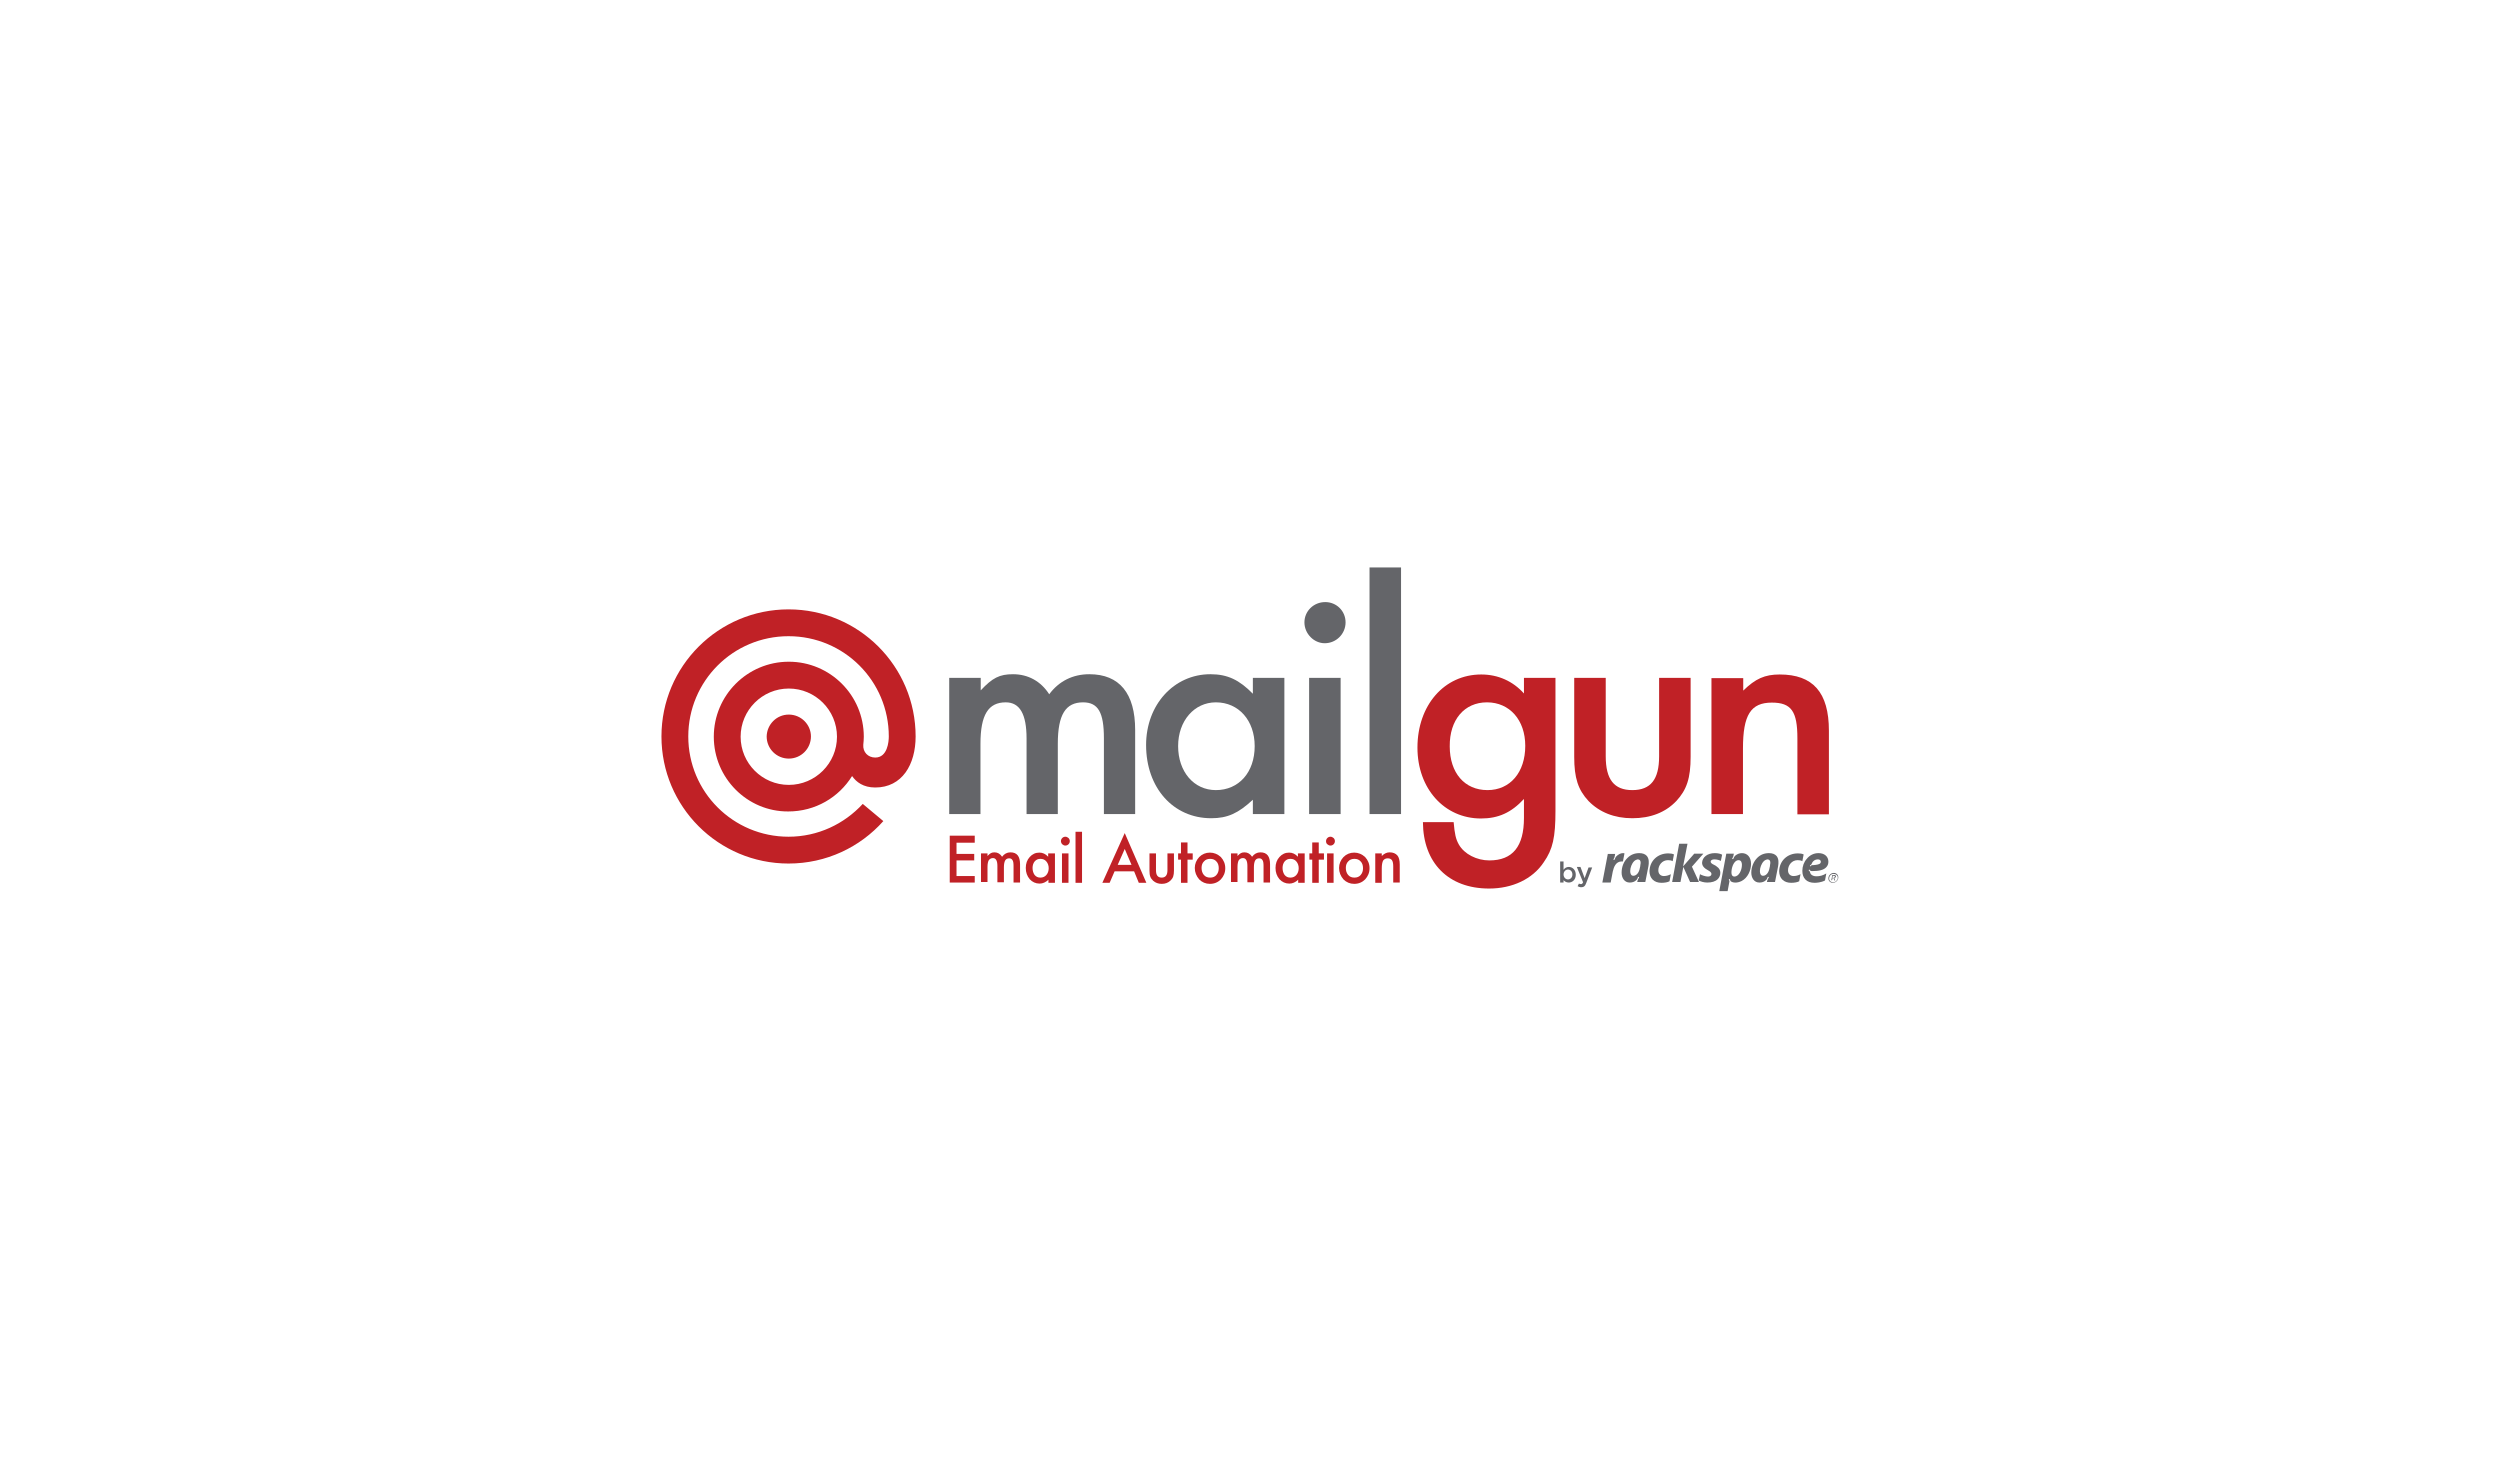
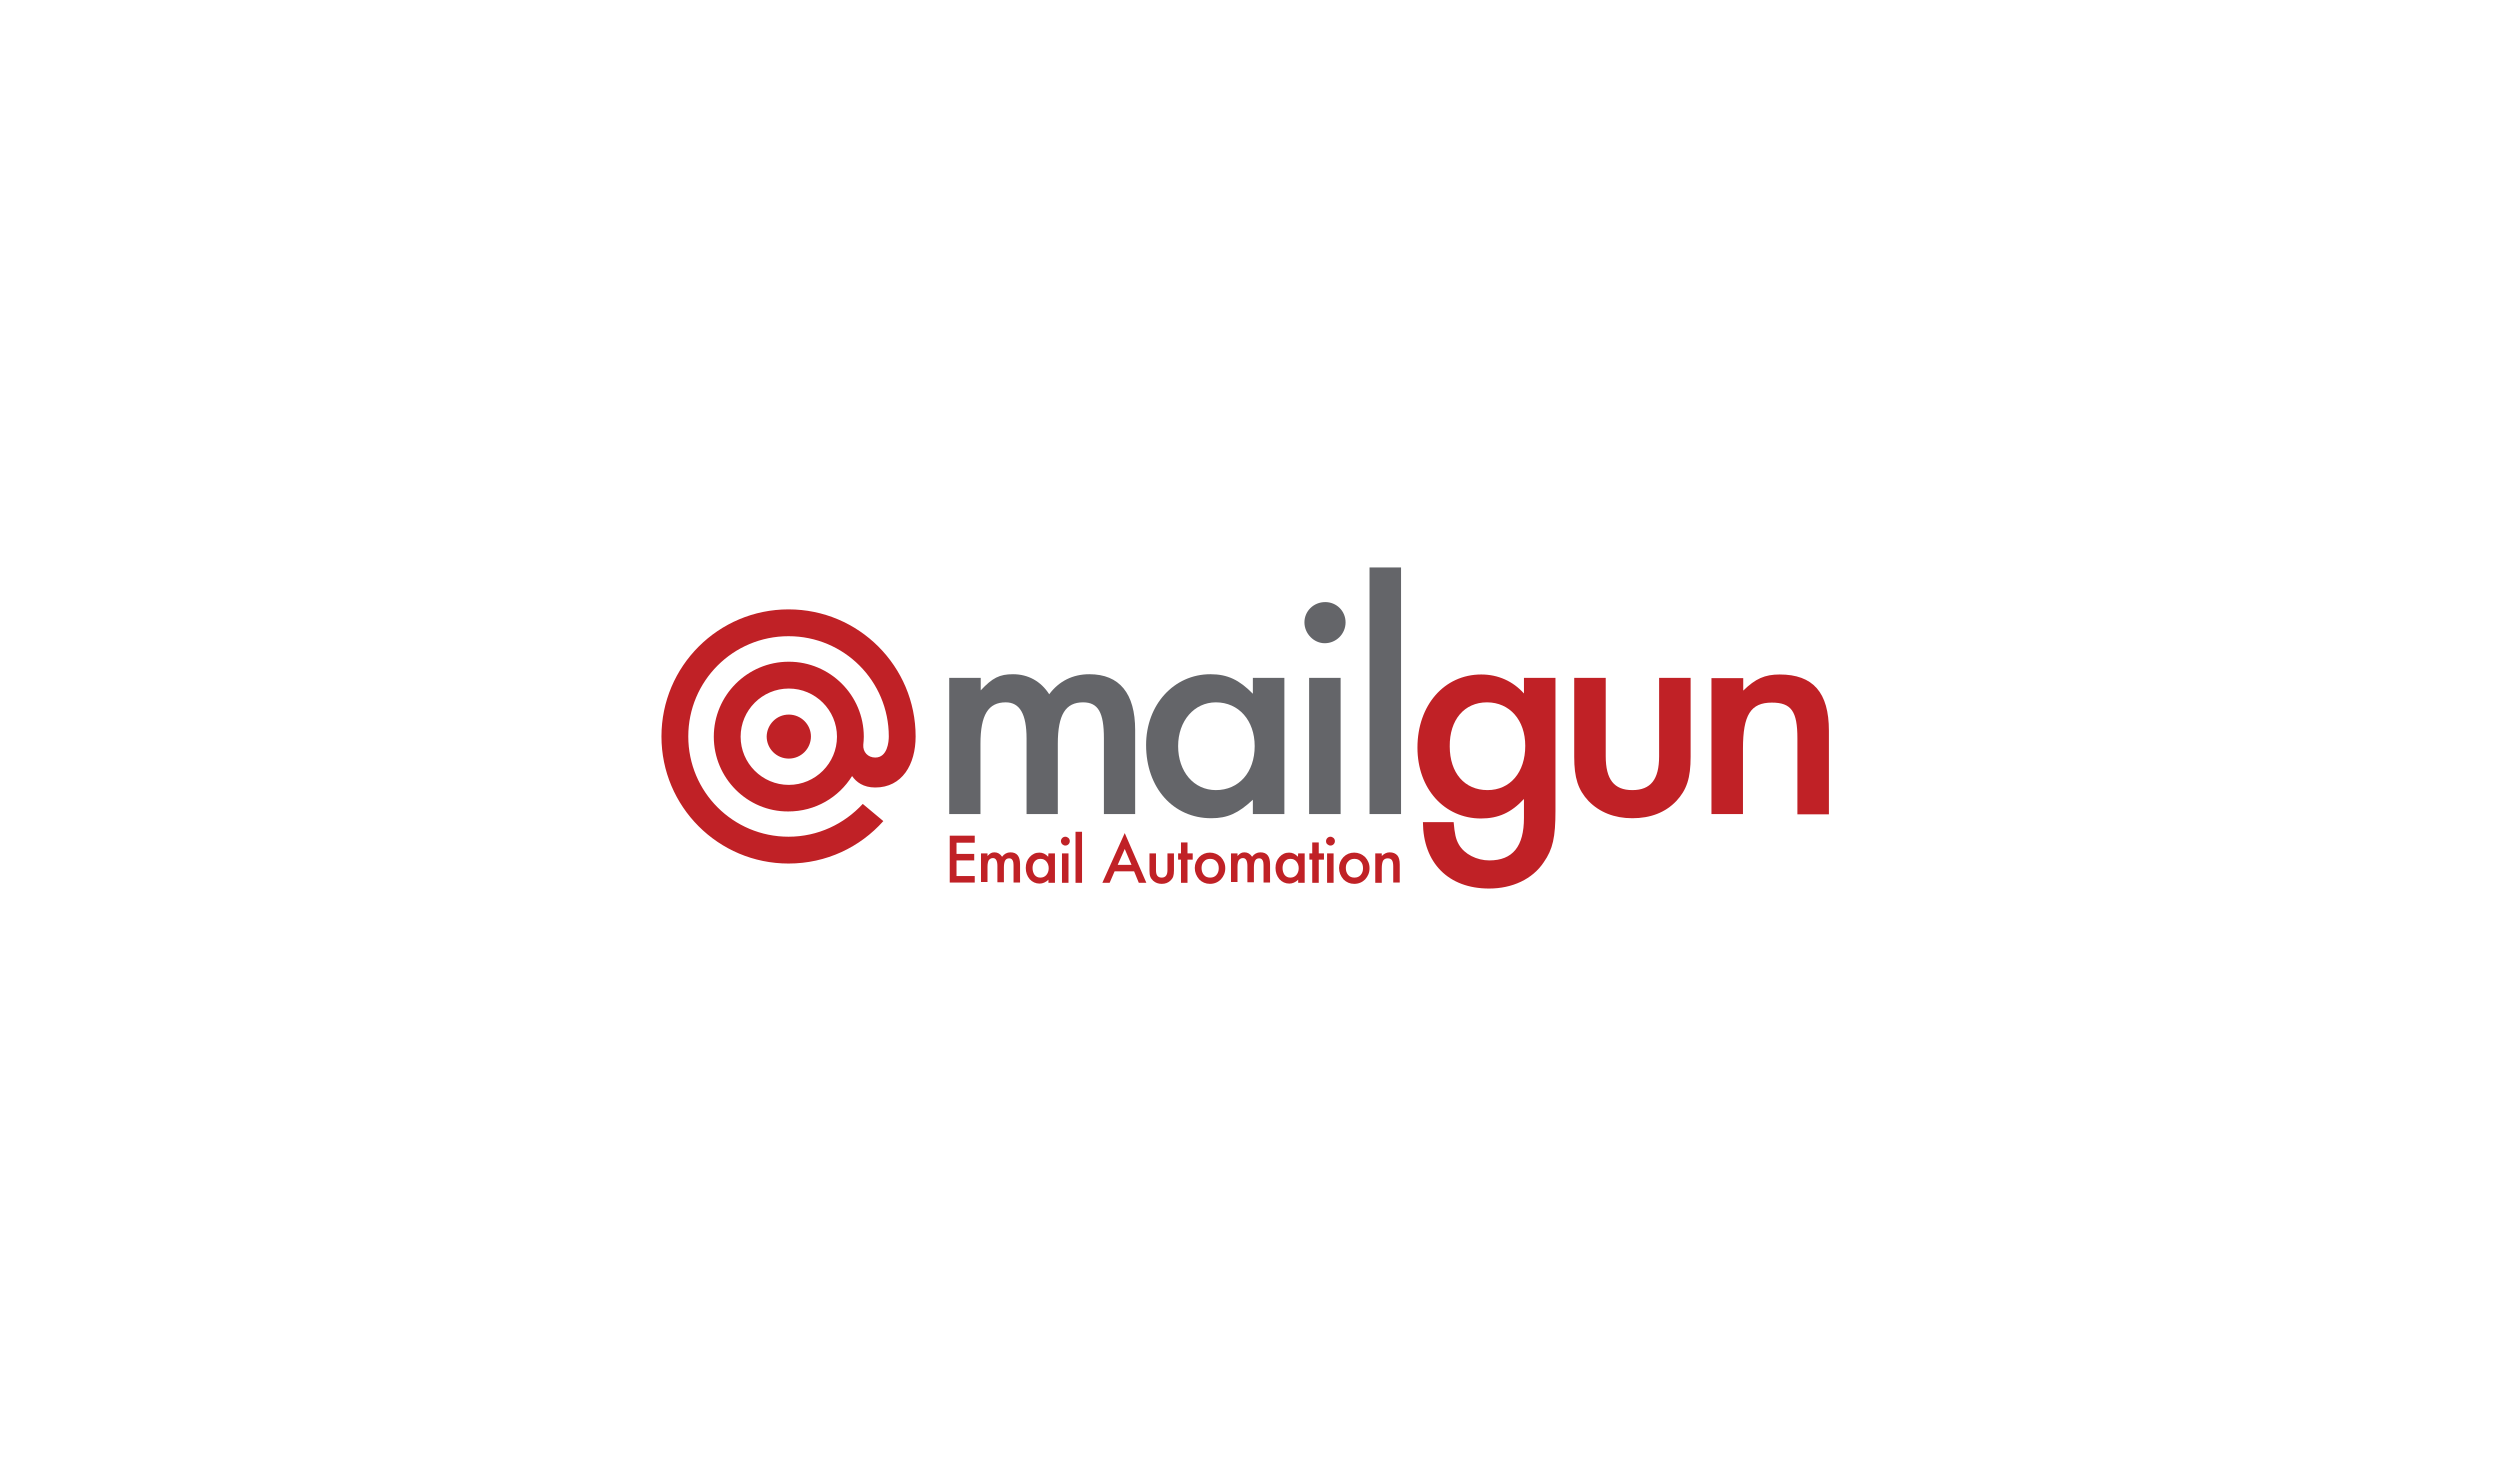
<svg xmlns="http://www.w3.org/2000/svg" version="1.1" id="Layer_1" x="0px" y="0px" viewBox="0 0 960 560" style="enable-background:new 0 0 960 560;" xml:space="preserve">
  <style type="text/css">
	.st0{fill:#C02126;}
- 	.st1{fill-rule:evenodd;clip-rule:evenodd;fill:#C02126;}
- 	.st2{fill-rule:evenodd;clip-rule:evenodd;fill:#646569;}
- 	.st3{fill:#646569;}
+ 	.st1{fill:#646569;}
</style>
  <g>
    <g>
      <path class="st0" d="M374.3,323.6h-7v4.3h6.8v2.5h-6.8v6h7v2.5h-9.6v-18h9.6V323.6z" />
-       <path class="st0" d="M376.7,327.7h2.5v1c0.5-0.5,0.9-0.9,1.3-1.1c0.4-0.2,0.8-0.3,1.4-0.3c1.2,0,2.2,0.6,2.9,1.7    c0.8-1.1,1.9-1.7,3.2-1.7c2.5,0,3.7,1.5,3.7,4.6v7h-2.5v-6.3c0-1.1-0.1-1.9-0.4-2.3c-0.3-0.5-0.7-0.7-1.3-0.7    c-0.7,0-1.2,0.3-1.5,0.8c-0.3,0.5-0.5,1.4-0.5,2.6v5.8H383v-6.3c0-2-0.6-3-1.7-3c-0.7,0-1.2,0.3-1.6,0.8c-0.3,0.5-0.5,1.4-0.5,2.6    v5.8h-2.5V327.7z" />
-       <path class="st0" d="M402.6,327.7h2.5V339h-2.5v-1.2c-1,1-2.2,1.5-3.4,1.5c-1.5,0-2.8-0.6-3.8-1.7c-1-1.2-1.5-2.6-1.5-4.3    c0-1.7,0.5-3.1,1.5-4.2c1-1.1,2.2-1.7,3.7-1.7c1.3,0,2.4,0.5,3.4,1.6V327.7z M396.5,333.3c0,1.1,0.3,2,0.8,2.7    c0.6,0.7,1.3,1,2.2,1c0.9,0,1.7-0.3,2.3-1c0.6-0.7,0.9-1.6,0.9-2.6s-0.3-1.9-0.9-2.6c-0.6-0.7-1.3-1-2.3-1c-0.9,0-1.6,0.3-2.2,1    C396.8,331.4,396.5,332.3,396.5,333.3z" />
-       <path class="st0" d="M407.4,323c0-0.5,0.2-0.9,0.5-1.2c0.3-0.3,0.7-0.5,1.2-0.5c0.5,0,0.8,0.2,1.2,0.5c0.3,0.3,0.5,0.7,0.5,1.2    c0,0.5-0.2,0.9-0.5,1.2c-0.3,0.3-0.7,0.5-1.2,0.5c-0.5,0-0.8-0.2-1.2-0.5C407.6,323.9,407.4,323.4,407.4,323z M410.3,327.7V339    h-2.5v-11.3H410.3z" />
+       <path class="st0" d="M376.7,327.7h2.5v1c0.5-0.5,0.9-0.9,1.3-1.1s0.8-0.3,1.4-0.3c1.2,0,2.2,0.6,2.9,1.7c0.8-1.1,1.9-1.7,3.2-1.7    c2.5,0,3.7,1.5,3.7,4.6v7h-2.5v-6.3c0-1.1-0.1-1.9-0.4-2.3c-0.3-0.5-0.7-0.7-1.3-0.7c-0.7,0-1.2,0.3-1.5,0.8s-0.5,1.4-0.5,2.6v5.8    H383v-6.3c0-2-0.6-3-1.7-3c-0.7,0-1.2,0.3-1.6,0.8c-0.3,0.5-0.5,1.4-0.5,2.6v5.8h-2.5L376.7,327.7L376.7,327.7z" />
+       <path class="st0" d="M402.6,327.7h2.5V339h-2.5v-1.2c-1,1-2.2,1.5-3.4,1.5c-1.5,0-2.8-0.6-3.8-1.7c-1-1.2-1.5-2.6-1.5-4.3    c0-1.7,0.5-3.1,1.5-4.2s2.2-1.7,3.7-1.7c1.3,0,2.4,0.5,3.4,1.6L402.6,327.7L402.6,327.7z M396.5,333.3c0,1.1,0.3,2,0.8,2.7    c0.6,0.7,1.3,1,2.2,1c0.9,0,1.7-0.3,2.3-1c0.6-0.7,0.9-1.6,0.9-2.6s-0.3-1.9-0.9-2.6s-1.3-1-2.3-1c-0.9,0-1.6,0.3-2.2,1    C396.8,331.4,396.5,332.3,396.5,333.3z" />
+       <path class="st0" d="M407.4,323c0-0.5,0.2-0.9,0.5-1.2c0.3-0.3,0.7-0.5,1.2-0.5s0.8,0.2,1.2,0.5c0.3,0.3,0.5,0.7,0.5,1.2    s-0.2,0.9-0.5,1.2c-0.3,0.3-0.7,0.5-1.2,0.5s-0.8-0.2-1.2-0.5C407.6,323.9,407.4,323.4,407.4,323z M410.3,327.7V339h-2.5v-11.3    H410.3z" />
      <path class="st0" d="M415.5,319.4V339H413v-19.6H415.5z" />
-       <path class="st0" d="M435.5,334.6h-7.5l-1.9,4.4h-2.8l8.6-19.1l8.3,19.1h-2.9L435.5,334.6z M434.5,332.1l-2.6-6.1l-2.7,6.1H434.5z    " />
+       <path class="st0" d="M435.5,334.6H428l-1.9,4.4h-2.8l8.6-19.1l8.3,19.1h-2.9L435.5,334.6z M434.5,332.1l-2.6-6.1l-2.7,6.1H434.5z" />
      <path class="st0" d="M443.9,327.7v6.5c0,1.9,0.7,2.8,2.2,2.8c1.4,0,2.2-0.9,2.2-2.8v-6.5h2.5v6.6c0,0.9-0.1,1.7-0.3,2.3    c-0.2,0.6-0.6,1.1-1.1,1.6c-0.9,0.8-1.9,1.2-3.3,1.2c-1.3,0-2.4-0.4-3.3-1.2c-0.5-0.5-0.9-1-1.1-1.6c-0.2-0.5-0.3-1.3-0.3-2.3    v-6.6H443.9z" />
      <path class="st0" d="M456,330.1v8.9h-2.5v-8.9h-1.1v-2.4h1.1v-4.2h2.5v4.2h2v2.4H456z" />
-       <path class="st0" d="M458.8,333.3c0-1.6,0.6-3,1.7-4.2c1.1-1.1,2.5-1.7,4.1-1.7c1.6,0,3,0.6,4.2,1.7c1.1,1.2,1.7,2.6,1.7,4.3    c0,1.7-0.6,3.1-1.7,4.3c-1.1,1.1-2.5,1.7-4.2,1.7c-1.6,0-3-0.6-4.1-1.7C459.4,336.4,458.8,335,458.8,333.3z M461.4,333.3    c0,1.1,0.3,2,0.9,2.7c0.6,0.7,1.4,1,2.4,1c1,0,1.8-0.3,2.4-1c0.6-0.7,0.9-1.5,0.9-2.6c0-1.1-0.3-2-0.9-2.6c-0.6-0.7-1.4-1-2.4-1    c-1,0-1.8,0.3-2.4,1C461.7,331.4,461.4,332.2,461.4,333.3z" />
-       <path class="st0" d="M472.7,327.7h2.5v1c0.5-0.5,0.9-0.9,1.3-1.1c0.4-0.2,0.8-0.3,1.4-0.3c1.2,0,2.2,0.6,2.9,1.7    c0.8-1.1,1.9-1.7,3.2-1.7c2.5,0,3.7,1.5,3.7,4.6v7h-2.5v-6.3c0-1.1-0.1-1.9-0.4-2.3c-0.3-0.5-0.7-0.7-1.3-0.7    c-0.7,0-1.2,0.3-1.5,0.8c-0.3,0.5-0.5,1.4-0.5,2.6v5.8H479v-6.3c0-2-0.6-3-1.7-3c-0.7,0-1.2,0.3-1.6,0.8c-0.3,0.5-0.5,1.4-0.5,2.6    v5.8h-2.5V327.7z" />
-       <path class="st0" d="M498.5,327.7h2.5V339h-2.5v-1.2c-1,1-2.2,1.5-3.4,1.5c-1.5,0-2.8-0.6-3.8-1.7c-1-1.2-1.5-2.6-1.5-4.3    c0-1.7,0.5-3.1,1.5-4.2c1-1.1,2.2-1.7,3.7-1.7c1.3,0,2.4,0.5,3.4,1.6V327.7z M492.5,333.3c0,1.1,0.3,2,0.8,2.7    c0.6,0.7,1.3,1,2.2,1c0.9,0,1.7-0.3,2.3-1c0.6-0.7,0.9-1.6,0.9-2.6s-0.3-1.9-0.9-2.6c-0.6-0.7-1.3-1-2.3-1c-0.9,0-1.6,0.3-2.2,1    C492.8,331.4,492.5,332.3,492.5,333.3z" />
+       <path class="st0" d="M458.8,333.3c0-1.6,0.6-3,1.7-4.2c1.1-1.1,2.5-1.7,4.1-1.7s3,0.6,4.2,1.7c1.1,1.2,1.7,2.6,1.7,4.3    c0,1.7-0.6,3.1-1.7,4.3c-1.1,1.1-2.5,1.7-4.2,1.7c-1.6,0-3-0.6-4.1-1.7C459.4,336.4,458.8,335,458.8,333.3z M461.4,333.3    c0,1.1,0.3,2,0.9,2.7s1.4,1,2.4,1s1.8-0.3,2.4-1s0.9-1.5,0.9-2.6s-0.3-2-0.9-2.6c-0.6-0.7-1.4-1-2.4-1s-1.8,0.3-2.4,1    C461.7,331.4,461.4,332.2,461.4,333.3z" />
+       <path class="st0" d="M472.7,327.7h2.5v1c0.5-0.5,0.9-0.9,1.3-1.1s0.8-0.3,1.4-0.3c1.2,0,2.2,0.6,2.9,1.7c0.8-1.1,1.9-1.7,3.2-1.7    c2.5,0,3.7,1.5,3.7,4.6v7h-2.5v-6.3c0-1.1-0.1-1.9-0.4-2.3c-0.3-0.5-0.7-0.7-1.3-0.7c-0.7,0-1.2,0.3-1.5,0.8s-0.5,1.4-0.5,2.6v5.8    H479v-6.3c0-2-0.6-3-1.7-3c-0.7,0-1.2,0.3-1.6,0.8c-0.3,0.5-0.5,1.4-0.5,2.6v5.8h-2.5L472.7,327.7L472.7,327.7z" />
+       <path class="st0" d="M498.5,327.7h2.5V339h-2.5v-1.2c-1,1-2.2,1.5-3.4,1.5c-1.5,0-2.8-0.6-3.8-1.7c-1-1.2-1.5-2.6-1.5-4.3    c0-1.7,0.5-3.1,1.5-4.2s2.2-1.7,3.7-1.7c1.3,0,2.4,0.5,3.4,1.6L498.5,327.7L498.5,327.7z M492.5,333.3c0,1.1,0.3,2,0.8,2.7    c0.6,0.7,1.3,1,2.2,1c0.9,0,1.7-0.3,2.3-1c0.6-0.7,0.9-1.6,0.9-2.6s-0.3-1.9-0.9-2.6s-1.3-1-2.3-1c-0.9,0-1.6,0.3-2.2,1    C492.8,331.4,492.5,332.3,492.5,333.3z" />
      <path class="st0" d="M506.4,330.1v8.9h-2.5v-8.9h-1.1v-2.4h1.1v-4.2h2.5v4.2h2v2.4H506.4z" />
-       <path class="st0" d="M509.2,323c0-0.5,0.2-0.9,0.5-1.2c0.3-0.3,0.7-0.5,1.2-0.5c0.5,0,0.8,0.2,1.2,0.5c0.3,0.3,0.5,0.7,0.5,1.2    c0,0.5-0.2,0.9-0.5,1.2c-0.3,0.3-0.7,0.5-1.2,0.5s-0.8-0.2-1.2-0.5C509.3,323.9,509.2,323.4,509.2,323z M512.1,327.7V339h-2.5    v-11.3H512.1z" />
-       <path class="st0" d="M514.2,333.3c0-1.6,0.6-3,1.7-4.2c1.1-1.1,2.5-1.7,4.1-1.7c1.6,0,3,0.6,4.2,1.7c1.1,1.2,1.7,2.6,1.7,4.3    c0,1.7-0.6,3.1-1.7,4.3c-1.1,1.1-2.5,1.7-4.2,1.7c-1.6,0-3-0.6-4.1-1.7C514.8,336.4,514.2,335,514.2,333.3z M516.8,333.3    c0,1.1,0.3,2,0.9,2.7c0.6,0.7,1.4,1,2.4,1c1,0,1.8-0.3,2.4-1c0.6-0.7,0.9-1.5,0.9-2.6c0-1.1-0.3-2-0.9-2.6c-0.6-0.7-1.4-1-2.4-1    c-1,0-1.8,0.3-2.4,1C517.1,331.4,516.8,332.2,516.8,333.3z" />
-       <path class="st0" d="M528.1,327.7h2.5v1c0.9-0.9,1.9-1.4,3-1.4c1.3,0,2.3,0.4,3,1.2c0.6,0.7,0.9,1.9,0.9,3.5v6.9H535v-6.3    c0-1.1-0.2-1.9-0.5-2.3c-0.3-0.4-0.8-0.7-1.6-0.7c-0.8,0-1.4,0.3-1.8,0.9c-0.3,0.6-0.5,1.6-0.5,3v5.5h-2.5V327.7z" />
+       <path class="st0" d="M509.2,323c0-0.5,0.2-0.9,0.5-1.2c0.3-0.3,0.7-0.5,1.2-0.5s0.8,0.2,1.2,0.5c0.3,0.3,0.5,0.7,0.5,1.2    s-0.2,0.9-0.5,1.2c-0.3,0.3-0.7,0.5-1.2,0.5s-0.8-0.2-1.2-0.5C509.3,323.9,509.2,323.4,509.2,323z M512.1,327.7V339h-2.5v-11.3    H512.1z" />
+       <path class="st0" d="M514.2,333.3c0-1.6,0.6-3,1.7-4.2c1.1-1.1,2.5-1.7,4.1-1.7s3,0.6,4.2,1.7c1.1,1.2,1.7,2.6,1.7,4.3    c0,1.7-0.6,3.1-1.7,4.3c-1.1,1.1-2.5,1.7-4.2,1.7c-1.6,0-3-0.6-4.1-1.7C514.8,336.4,514.2,335,514.2,333.3z M516.8,333.3    c0,1.1,0.3,2,0.9,2.7c0.6,0.7,1.4,1,2.4,1s1.8-0.3,2.4-1c0.6-0.7,0.9-1.5,0.9-2.6s-0.3-2-0.9-2.6c-0.6-0.7-1.4-1-2.4-1    s-1.8,0.3-2.4,1C517.1,331.4,516.8,332.2,516.8,333.3z" />
+       <path class="st0" d="M528.1,327.7h2.5v1c0.9-0.9,1.9-1.4,3-1.4c1.3,0,2.3,0.4,3,1.2c0.6,0.7,0.9,1.9,0.9,3.5v6.9H535v-6.3    c0-1.1-0.2-1.9-0.5-2.3s-0.8-0.7-1.6-0.7s-1.4,0.3-1.8,0.9c-0.3,0.6-0.5,1.6-0.5,3v5.5h-2.5L528.1,327.7L528.1,327.7z" />
    </g>
    <g>
      <g>
-         <path class="st1" d="M597.3,260.3h-12.1v6c-4.2-4.7-9.9-7.3-16.4-7.3c-14.2,0-24.5,11.8-24.5,28.1c0,15.7,10.3,27.2,24.4,27.2     c6.6,0,11.6-2.2,16.5-7.5v7.3c0,10.9-4.3,16.3-13.3,16.3c-4.8,0-9.6-2.4-11.7-6.1c-1.2-2.1-1.6-4.1-2-8.6h-11.8     c0.1,15.7,9.8,25.5,25.4,25.5c8.9,0,16.7-3.6,21-10.1c3.5-5,4.5-9.6,4.5-19.8V260.3z M571,269.7c8.7,0,14.7,6.8,14.7,16.7     c0,10.2-5.8,17-14.5,17c-8.8,0-14.5-6.6-14.5-16.8C556.6,276.4,562.3,269.7,571,269.7z" />
-         <path class="st2" d="M364.5,260.3v52.3h12v-27c0-11.1,3-15.9,9.7-15.9c5.4,0,8,4.5,8,13.9v29h12v-27c0-11.2,3-15.9,9.7-15.9     c5.8,0,8,3.9,8,13.8v29.1h12v-32.3c0-14-6-21.4-17.6-21.4c-6.4,0-11.7,2.7-15.4,7.7c-3.2-5-8.1-7.7-13.9-7.7     c-5.2,0-7.9,1.4-12.4,6.2v-4.8H364.5z" />
-         <path class="st2" d="M481.1,260.3v6.1c-5.2-5.3-9.7-7.5-16.3-7.5c-14,0-24.7,11.7-24.7,27.2c0,16.4,10.4,28.1,25,28.1     c6.3,0,10.4-1.9,16-7.1v5.5h12.1v-52.3H481.1z M466.9,269.7c8.8,0,14.9,7,14.9,16.8c0,10.1-6.1,16.9-14.9,16.9     c-8.5,0-14.5-7.1-14.5-16.9C452.4,276.8,458.6,269.7,466.9,269.7z" />
-         <path class="st2" d="M514.8,260.3h-12.1v52.3h12.1V260.3z M508.9,231.2c-4.5,0-8,3.5-8,7.8c0,4.3,3.6,8,7.8,8c4.4,0,8-3.6,8-8     C516.7,234.6,513.2,231.2,508.9,231.2z" />
-         <rect x="525.9" y="217.9" class="st2" width="12.1" height="94.7" />
-         <path class="st1" d="M616.6,260.3h-12.1v30.3c0,8.2,1.5,12.7,5.5,17c4.2,4.3,9.9,6.6,16.8,6.6c7,0,12.7-2.2,16.9-6.6     c4-4.3,5.5-8.8,5.5-17v-30.3h-12.1v30.1c0,8.9-3.2,13-10.3,13c-7,0-10.2-4.1-10.2-13V260.3z" />
-         <path class="st1" d="M657.2,260.3v52.3h12.1v-25.2c0-12.9,3-17.6,11.1-17.6c7.5,0,9.8,3.4,9.8,13.7v29.2h12.1v-32.1     c0-14.7-6.1-21.6-18.9-21.6c-5.7,0-9.3,1.6-14,6.2v-4.8H657.2z" />
+         <path class="st0" d="M597.3,260.3h-12.1v6c-4.2-4.7-9.9-7.3-16.4-7.3c-14.2,0-24.5,11.8-24.5,28.1c0,15.7,10.3,27.2,24.4,27.2     c6.6,0,11.6-2.2,16.5-7.5v7.3c0,10.9-4.3,16.3-13.3,16.3c-4.8,0-9.6-2.4-11.7-6.1c-1.2-2.1-1.6-4.1-2-8.6h-11.8     c0.1,15.7,9.8,25.5,25.4,25.5c8.9,0,16.7-3.6,21-10.1c3.5-5,4.5-9.6,4.5-19.8L597.3,260.3L597.3,260.3z M571,269.7     c8.7,0,14.7,6.8,14.7,16.7c0,10.2-5.8,17-14.5,17c-8.8,0-14.5-6.6-14.5-16.8C556.6,276.4,562.3,269.7,571,269.7z" />
+         <path class="st1" d="M364.5,260.3v52.3h12v-27c0-11.1,3-15.9,9.7-15.9c5.4,0,8,4.5,8,13.9v29h12v-27c0-11.2,3-15.9,9.7-15.9     c5.8,0,8,3.9,8,13.8v29.1h12v-32.3c0-14-6-21.4-17.6-21.4c-6.4,0-11.7,2.7-15.4,7.7c-3.2-5-8.1-7.7-13.9-7.7     c-5.2,0-7.9,1.4-12.4,6.2v-4.8L364.5,260.3L364.5,260.3z" />
+         <path class="st1" d="M481.1,260.3v6.1c-5.2-5.3-9.7-7.5-16.3-7.5c-14,0-24.7,11.7-24.7,27.2c0,16.4,10.4,28.1,25,28.1     c6.3,0,10.4-1.9,16-7.1v5.5h12.1v-52.3L481.1,260.3L481.1,260.3z M466.9,269.7c8.8,0,14.9,7,14.9,16.8c0,10.1-6.1,16.9-14.9,16.9     c-8.5,0-14.5-7.1-14.5-16.9C452.4,276.8,458.6,269.7,466.9,269.7z" />
+         <path class="st1" d="M514.8,260.3h-12.1v52.3h12.1V260.3z M508.9,231.2c-4.5,0-8,3.5-8,7.8s3.6,8,7.8,8c4.4,0,8-3.6,8-8     C516.7,234.6,513.2,231.2,508.9,231.2z" />
+         <rect x="525.9" y="217.9" class="st1" width="12.1" height="94.7" />
+         <path class="st0" d="M616.6,260.3h-12.1v30.3c0,8.2,1.5,12.7,5.5,17c4.2,4.3,9.9,6.6,16.8,6.6c7,0,12.7-2.2,16.9-6.6     c4-4.3,5.5-8.8,5.5-17v-30.3h-12.1v30.1c0,8.9-3.2,13-10.3,13c-7,0-10.2-4.1-10.2-13L616.6,260.3L616.6,260.3z" />
+         <path class="st0" d="M657.2,260.3v52.3h12.1v-25.2c0-12.9,3-17.6,11.1-17.6c7.5,0,9.8,3.4,9.8,13.7v29.2h12.1v-32.1     c0-14.7-6.1-21.6-18.9-21.6c-5.7,0-9.3,1.6-14,6.2v-4.8h-12.2V260.3z" />
      </g>
-       <path class="st0" d="M302.9,264.4c-10.2,0-18.5,8.3-18.5,18.5s8.3,18.5,18.5,18.5c10.2,0,18.5-8.3,18.5-18.5    S313.1,264.4,302.9,264.4z M274.1,282.9c0-15.9,12.9-28.8,28.8-28.8c15.9,0,28.8,12.9,28.8,28.8c0,1.1-0.1,2.1-0.2,3.1    c-0.2,2.8,1.8,4.9,4.6,4.9c4.7,0,5.2-6.1,5.2-8.1c0-21.3-17.2-38.5-38.5-38.5s-38.5,17.2-38.5,38.5c0,21.3,17.2,38.5,38.5,38.5    c11.3,0,21.4-4.9,28.5-12.6l7.9,6.6c-8.9,10-21.9,16.3-36.4,16.3c-27,0-48.8-21.9-48.8-48.8c0-27,21.9-48.8,48.8-48.8    c27,0,48.8,21.9,48.8,48.8c0,10.8-5.2,19.6-15.5,19.6c-4.6,0-7.3-2.1-8.9-4.4c-5.1,8.2-14.1,13.6-24.5,13.6    C287,311.7,274.1,298.8,274.1,282.9z M302.9,274.4c4.7,0,8.5,3.8,8.5,8.4c0,4.7-3.8,8.5-8.5,8.5c-4.7,0-8.5-3.8-8.5-8.5    C294.5,278.2,298.2,274.4,302.9,274.4z" />
-     </g>
-     <g>
-       <g>
-         <path class="st3" d="M702.4,337.2c-0.1,0.9,0.6,1.6,1.5,1.6c0.9,0,1.7-0.7,1.8-1.6c0.1-0.9-0.6-1.6-1.5-1.6     C703.3,335.5,702.5,336.2,702.4,337.2z M702.1,337.1c0.1-1,1-1.9,2.1-1.9c1,0,1.8,0.8,1.7,1.9c-0.1,1-1,1.9-2.1,1.9     C702.8,339,702,338.2,702.1,337.1z M703.6,336C703.6,336,703.6,336,703.6,336l0.5,0h0c0.1,0,0.2,0,0.3,0c0.1,0,0.1,0,0.2,0     c0.2,0.1,0.4,0.3,0.4,0.5c0,0,0,0.1,0,0.1c-0.1,0.3-0.2,0.5-0.6,0.6l0.3,0.9c0,0,0,0,0,0c0,0,0,0,0,0c0,0,0,0,0,0h-0.3     c0,0,0,0,0,0l-0.3-0.9l-0.2,0h0h-0.2l-0.2,0.8c0,0,0,0,0,0h-0.3c0,0,0,0,0,0c0,0,0,0,0,0l0.2-0.9l0,0l0.1-0.7L703.6,336z      M704,336.3h-0.2l-0.1,0.4l-0.1,0.4h0.2h0c0.1,0,0.2,0,0.2,0c0.1,0,0.1,0,0.2,0c0.2-0.1,0.3-0.2,0.4-0.4c0-0.2,0-0.3-0.2-0.4     c0,0-0.1,0-0.1,0C704.2,336.3,704.2,336.3,704,336.3L704,336.3z" />
-         <path class="st3" d="M623.2,327.6c0.2,0,0.4,0,0.6,0.1c0,0,0,0,0,0c0,0,0,0,0,0l-0.6,3.1c0,0,0,0,0,0c0,0,0,0,0,0     c-0.1,0-0.3,0-0.5,0c-2.2,0-3,2.1-3.4,3.9l-0.8,4.2c0,0,0,0,0,0h-3.2c0,0,0,0,0,0c0,0,0,0,0,0l2.1-11c0,0,0,0,0,0h2.8     c0,0,0,0,0,0c0,0,0,0,0,0l-0.1,0.7c-0.1,0.7-0.3,1.1-0.5,1.3l0,0c-0.1,0.1,0,0.2,0.1,0.3c0.1,0,0.2,0,0.3-0.1l0,0     c0.1-0.2,0.2-0.7,0.6-1.2C621.4,328.1,622.3,327.6,623.2,327.6z" />
-         <path class="st2" d="M658.5,327.6c1.3,0,2.3,0.3,2.8,0.6c0,0,0,0,0,0l-0.5,2.4c0,0,0,0,0,0c0,0,0,0,0,0c-0.5-0.3-1.5-0.6-2.5-0.6     c-0.8,0-1.4,0.3-1.4,0.9c0,0.4,0.4,0.8,1.3,1.2c1.1,0.6,2.4,1.4,2.4,3c0,1-0.3,1.8-1,2.5c-0.9,0.9-2.3,1.3-4,1.3     c-1.3,0-2.6-0.4-3.3-0.8c0,0,0,0,0,0l0.5-2.4c0,0,0,0,0,0c0,0,0,0,0,0c0.7,0.4,2.1,0.9,3.1,0.9c0.8,0,1.3-0.4,1.3-1     c0-0.5-0.4-0.9-1.3-1.4c-1.5-0.8-2.3-1.7-2.3-2.9C653.7,329.2,655.6,327.6,658.5,327.6z" />
-         <path class="st3" d="M644.8,324h3.2c0,0,0,0,0,0c0,0,0,0,0,0l-1.7,8.7c0,0,0,0,0,0c0,0,0,0,0,0l4.3-4.9c0,0,0,0,0,0h3.5     c0,0,0,0,0,0c0,0,0,0,0,0c0,0,0,0,0,0l-4.4,5l2.7,5.9c0,0,0,0,0,0c0,0,0,0,0,0c0,0,0,0,0,0H649c0,0,0,0,0,0l-2.6-5.8c0,0,0,0,0,0     c0,0,0,0,0,0l-1.1,5.8c0,0,0,0,0,0h-3.2c0,0,0,0,0,0c0,0,0,0,0,0L644.8,324C644.8,324,644.8,324,644.8,324z" />
-         <path class="st2" d="M640.6,327.7c0.8,0,1.6,0.1,2.2,0.4c0,0,0,0,0,0l-0.5,2.6c0,0,0,0,0,0c0,0,0,0,0,0c-0.5-0.3-1.1-0.4-1.8-0.4     c-2.3,0-3.7,2-3.7,3.9c0,1.6,1.1,2.2,2.1,2.2c0.9,0,1.7-0.2,2.7-0.7c0,0,0,0,0,0c0,0,0,0,0,0l-0.5,2.7c0,0,0,0,0,0     c-0.7,0.4-1.9,0.6-3.1,0.6c-2.8,0-4.6-1.7-4.6-4.5C633.5,330.6,636.5,327.7,640.6,327.7z" />
-         <path class="st2" d="M696.4,332.2C696.4,332.2,696.4,332.2,696.4,332.2c1.3-0.1,2.1-0.3,2.5-0.6c0.2-0.2,0.3-0.4,0.3-0.7     c0-0.6-0.5-0.9-1.2-0.9c-1,0-1.8,0.6-2.2,1.4c0,0,0,0,0,0.1c-0.3,0.6-0.4,0.6-0.7,0.8l0,0c-0.1,0.1-0.1,0.2,0,0.3     c0.1,0.1,0.2,0.1,0.3,0l0,0C695.5,332.3,695.5,332.2,696.4,332.2z M698.3,327.6c2.3,0,3.8,1.3,3.8,3.3c0,0.9-0.3,1.6-0.9,2.2     c-1,1-2.7,1.4-5.4,1.4h0c-0.6,0-0.8-0.3-0.9-0.5l0,0c-0.1-0.1-0.2-0.1-0.3,0c-0.1,0.1-0.1,0.2,0,0.3l0,0c0.3,0.3,0.4,0.3,0.5,0.8     c0.1,0.2,0.1,0.4,0.3,0.6c0.4,0.5,1.2,0.8,2.1,0.8c1.3,0,2.5-0.3,3.8-1.1c0,0,0,0,0,0c0,0,0,0,0,0l-0.5,2.7c0,0,0,0,0,0     c-1.5,0.8-3.3,0.9-4,0.9c-3,0-4.7-1.7-4.7-4.6c0-1.7,0.6-3.4,1.7-4.6C694.9,328.4,696.5,327.6,698.3,327.6z" />
-         <path class="st3" d="M666,336.6c1.7,0,2.9-2.4,2.9-4.5c0-0.5-0.1-1.8-1.3-1.8c-1.2,0-2.2,1.4-2.6,3.4     C664.9,334.4,664.5,336.6,666,336.6z M665.8,327.8l-0.1,0.5c-0.1,0.8-0.4,1.1-0.5,1.3l0,0c-0.1,0.1,0,0.2,0.1,0.3     c0.1,0,0.2,0,0.3-0.1l0,0c0.1-0.2,0.2-0.7,0.7-1.2c0.7-0.6,1.6-1,2.6-1c2.1,0,3.5,1.6,3.5,4.1c0,2.6-1.3,5.4-3.6,6.6     c-1.8,0.9-3.4,0.7-4.2,0.1c-0.2-0.2-0.2-0.5-0.3-0.7l0,0c0-0.1-0.2-0.2-0.3-0.1c-0.1,0-0.2,0.1-0.1,0.2l0,0     c0.1,0.3,0.2,0.4,0.2,0.7l-0.7,3.7c0,0,0,0,0,0h-3.2c0,0,0,0,0,0c0,0,0,0,0,0l2.7-14.4c0,0,0,0,0,0L665.8,327.8     C665.8,327.8,665.8,327.8,665.8,327.8C665.8,327.8,665.8,327.8,665.8,327.8z" />
-         <path class="st2" d="M690.4,327.7c0.8,0,1.6,0.1,2.2,0.4c0,0,0,0,0,0l-0.5,2.6c0,0,0,0,0,0c0,0,0,0,0,0c-0.5-0.3-1.1-0.4-1.8-0.4     c-2.3,0-3.7,2-3.7,3.9c0,1.6,1.1,2.2,2.1,2.2c0.9,0,1.7-0.2,2.7-0.7c0,0,0,0,0,0c0,0,0,0,0,0l-0.5,2.7c0,0,0,0,0,0     c-0.7,0.4-1.9,0.6-3.1,0.6c-2.8,0-4.6-1.7-4.6-4.5C683.3,330.6,686.3,327.7,690.4,327.7z" />
-         <path class="st3" d="M677.3,330.7c-0.9,0.9-1.5,2.5-1.5,3.8c0,1.1,0.4,1.8,1.2,1.8c1.2,0,2.2-1.2,2.5-3c0.1-0.4,0.2-0.8,0.2-1.2     c0.1-0.4,0.1-0.7,0.1-0.9c0-0.8-0.4-1.2-1.2-1.2C678.2,330.1,677.7,330.3,677.3,330.7z M678.5,338.7l0.1-0.5     c0.1-0.4,0.4-1,0.6-1.2l0,0c0-0.1,0-0.2-0.1-0.3c-0.1,0-0.2,0-0.3,0.1l0,0c-0.1,0.2-0.2,0.8-0.7,1.2c-0.6,0.6-1.5,0.9-2.5,0.9     c-2.1,0-3.1-1.9-3.1-3.8c0-2.2,0.9-4.3,2.3-5.7c1.2-1.2,2.7-1.8,4.5-1.8c1.3,0,2.3,0.4,2.9,1.1c0.9,1.1,0.8,2.7,0.6,3.9l-1.2,6.1     c0,0,0,0,0,0L678.5,338.7C678.5,338.8,678.5,338.8,678.5,338.7C678.5,338.7,678.5,338.7,678.5,338.7z" />
-         <path class="st3" d="M627.5,330.7c-0.9,0.9-1.5,2.5-1.5,3.8c0,1.1,0.4,1.8,1.2,1.8c1.2,0,2.2-1.2,2.5-3c0.1-0.4,0.2-0.8,0.2-1.2     c0.1-0.4,0.1-0.7,0.1-0.9c0-0.8-0.4-1.2-1.2-1.2C628.4,330.1,627.9,330.3,627.5,330.7z M628.7,338.7l0.1-0.5     c0.1-0.4,0.4-1,0.6-1.2l0,0c0-0.1,0-0.2-0.1-0.3c-0.1,0-0.2,0-0.3,0.1l0,0c-0.1,0.2-0.2,0.8-0.7,1.2c-0.6,0.6-1.5,0.9-2.5,0.9     c-2.1,0-3.1-1.9-3.1-3.8c0-2.2,0.8-4.3,2.3-5.7c1.2-1.2,2.7-1.8,4.5-1.8c1.3,0,2.3,0.4,2.9,1.1c0.9,1.1,0.8,2.7,0.6,3.9l-1.2,6.1     c0,0,0,0,0,0L628.7,338.7C628.7,338.8,628.7,338.8,628.7,338.7C628.7,338.7,628.7,338.7,628.7,338.7z" />
-       </g>
-       <g>
-         <path class="st2" d="M602.4,338.9c1.4,0,2.7-1.1,2.7-3v0c0-1.9-1.3-3-2.7-3c-0.9,0-1.6,0.5-2,1.1v-3.2h-1.3v8.1h1.3v-0.9     C600.8,338.4,601.4,338.9,602.4,338.9z M602.1,337.7c-0.9,0-1.7-0.8-1.7-1.9v0c0-1.1,0.8-1.9,1.7-1.9c0.9,0,1.7,0.7,1.7,1.9v0     C603.8,337,603,337.7,602.1,337.7z" />
-         <path class="st2" d="M608.5,337.2l-1.6-4.3h-1.4l2.4,5.9c-0.2,0.5-0.5,0.7-0.8,0.7c-0.3,0-0.5-0.1-0.8-0.2l-0.5,1     c0.4,0.2,0.8,0.4,1.4,0.4c0.9,0,1.5-0.4,1.9-1.6l2.3-6H610L608.5,337.2z" />
-       </g>
+       <path class="st0" d="M302.9,264.4c-10.2,0-18.5,8.3-18.5,18.5s8.3,18.5,18.5,18.5s18.5-8.3,18.5-18.5S313.1,264.4,302.9,264.4z     M274.1,282.9c0-15.9,12.9-28.8,28.8-28.8s28.8,12.9,28.8,28.8c0,1.1-0.1,2.1-0.2,3.1c-0.2,2.8,1.8,4.9,4.6,4.9    c4.7,0,5.2-6.1,5.2-8.1c0-21.3-17.2-38.5-38.5-38.5s-38.5,17.2-38.5,38.5s17.2,38.5,38.5,38.5c11.3,0,21.4-4.9,28.5-12.6l7.9,6.6    c-8.9,10-21.9,16.3-36.4,16.3c-27,0-48.8-21.9-48.8-48.8c0-27,21.9-48.8,48.8-48.8c27,0,48.8,21.9,48.8,48.8    c0,10.8-5.2,19.6-15.5,19.6c-4.6,0-7.3-2.1-8.9-4.4c-5.1,8.2-14.1,13.6-24.5,13.6C287,311.7,274.1,298.8,274.1,282.9z     M302.9,274.4c4.7,0,8.5,3.8,8.5,8.4c0,4.7-3.8,8.5-8.5,8.5s-8.5-3.8-8.5-8.5C294.5,278.2,298.2,274.4,302.9,274.4z" />
    </g>
  </g>
</svg>
